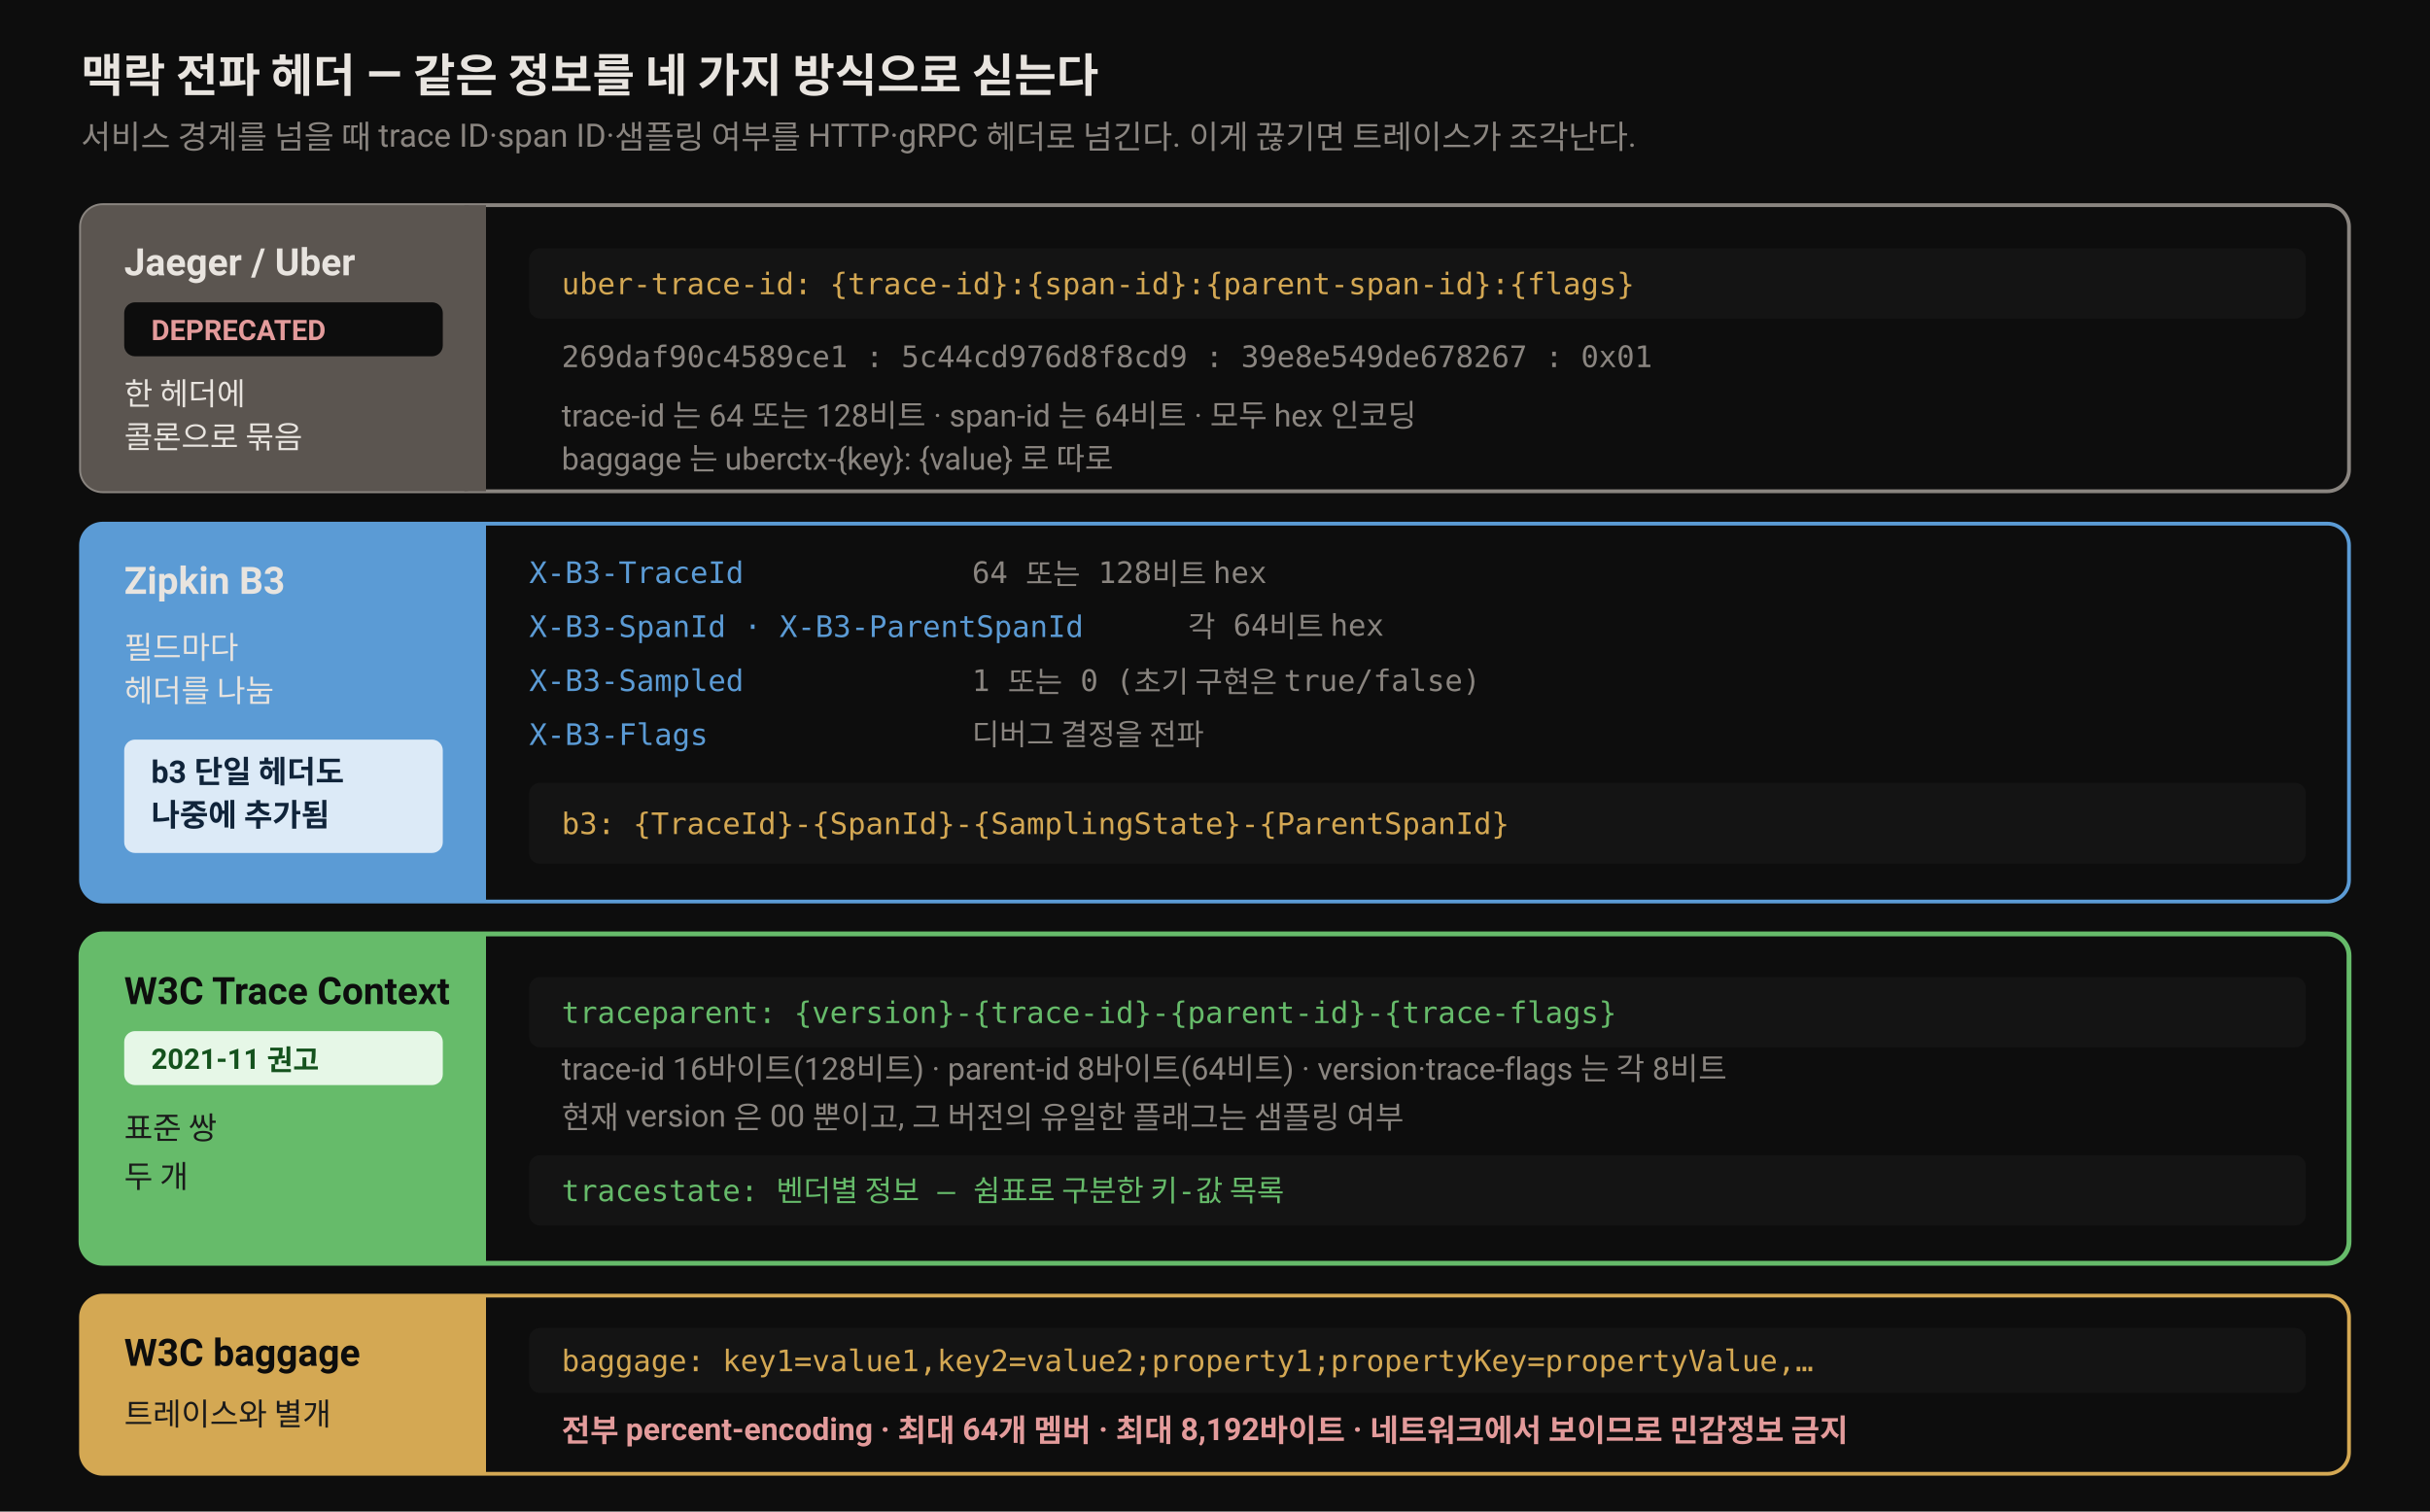
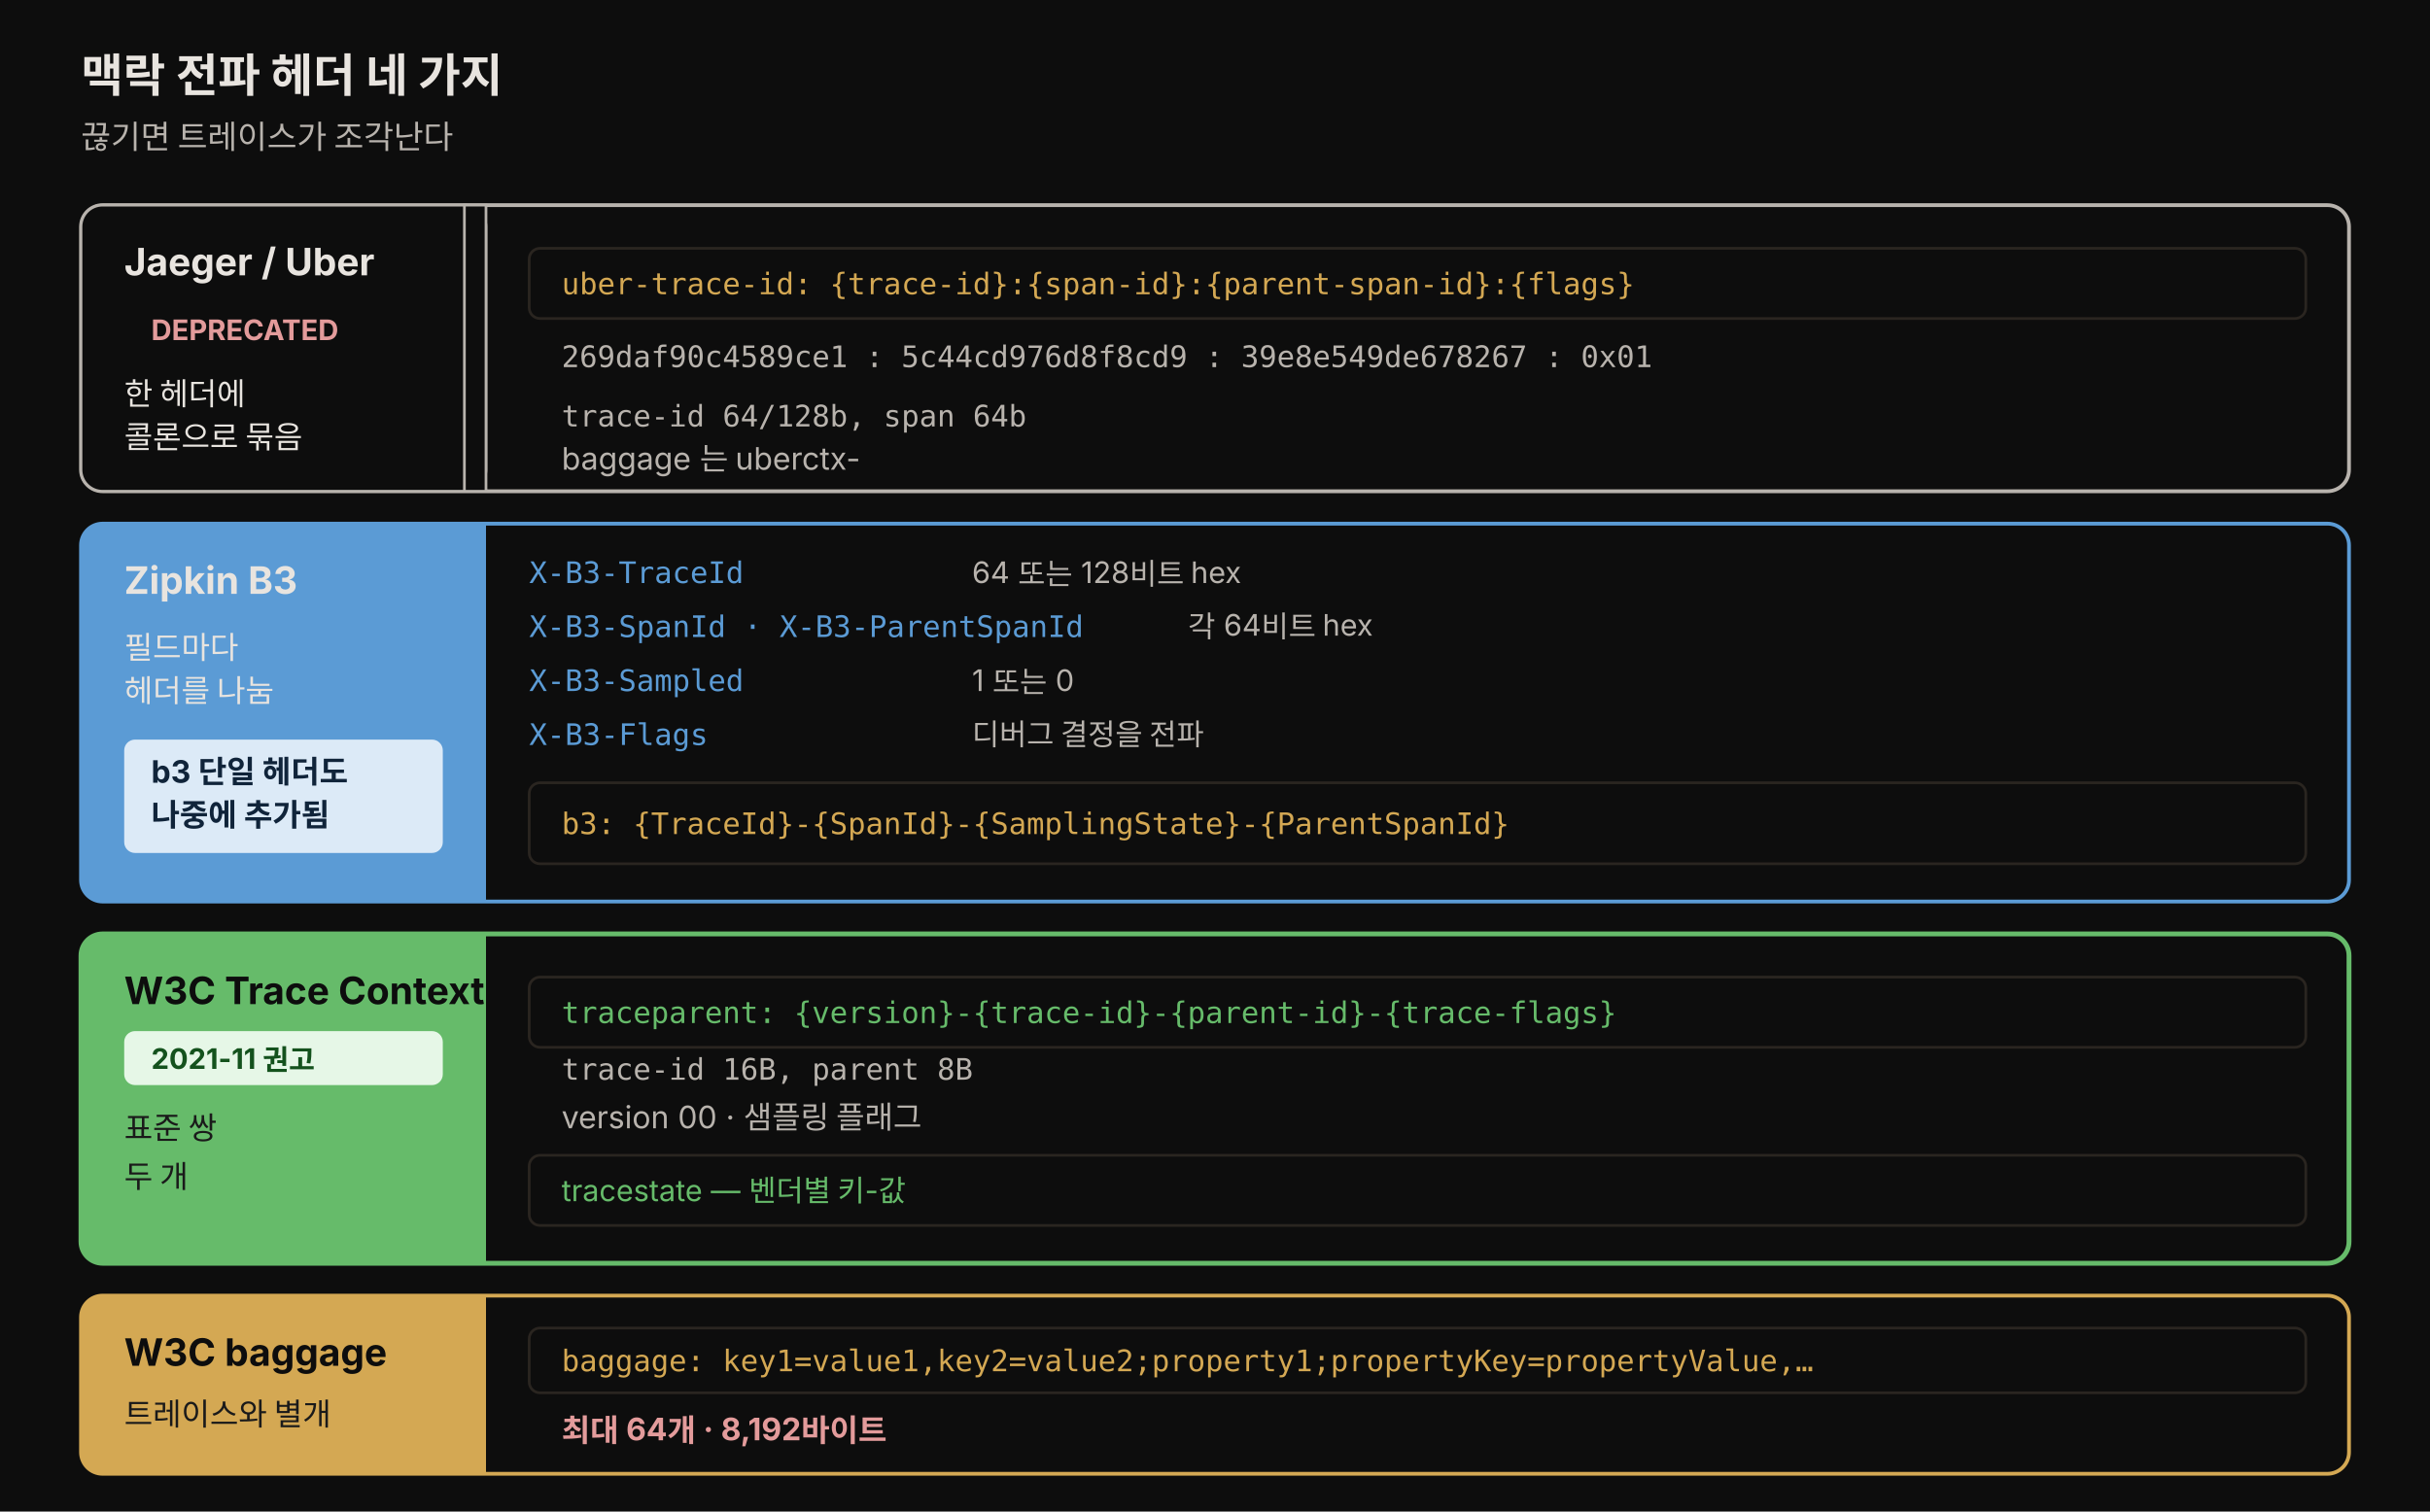
- <svg xmlns="http://www.w3.org/2000/svg" viewBox="0 0 900 560" width="900" height="560" font-family="-apple-system, BlinkMacSystemFont, 'Segoe UI', Roboto, sans-serif">
+ <svg xmlns="http://www.w3.org/2000/svg" viewBox="0 0 900 560" width="900" height="560" font-family="'Pretendard', -apple-system, 'Noto Sans KR', sans-serif" role="img">
  <style>
    .bg { fill: #0d0d0d; }
    .title { fill: #e8e4df; font-size: 17px; font-weight: 700; }
-     .sub { fill: #8a8580; font-size: 12px; }
+     .sub { fill: #b8b3ad; font-size: 12px; }
    .hd { font-size: 14px; font-weight: 700; }
    .note { font-size: 11.5px; }
-     .mono { font-family: 'SF Mono', Menlo, monospace; font-size: 11px; }
+     .mono { font-size: 11px; }
+     .code { font-family: 'JetBrains Mono', 'SF Mono', Menlo, monospace; font-size: 11px; }
    .tag { font-size: 10.5px; font-weight: 700; }
  </style>
  <rect class="bg" x="0" y="0" width="900" height="560" />
-   <text class="title" x="30" y="34">맥락 전파 헤더 — 같은 정보를 네 가지 방식으로 싣는다</text>
-   <text class="sub" x="30" y="55">서비스 경계를 넘을 때 trace ID·span ID·샘플링 여부를 HTTP·gRPC 헤더로 넘긴다. 이게 끊기면 트레이스가 조각난다.</text>
-   <rect x="30" y="76" width="840" height="106" rx="8" fill="#0d0d0d" stroke="#8a8580" stroke-width="1.4" />
-   <rect x="30" y="76" width="150" height="106" rx="8" fill="#5b5550" />
-   <rect x="172" y="76" width="8" height="106" fill="#5b5550" />
+   <text class="title" x="30" y="34">맥락 전파 헤더 네 가지</text>
+   <text class="sub" x="30" y="55">끊기면 트레이스가 조각난다</text>
+   <rect x="30" y="76" width="840" height="106" rx="8" fill="#0d0d0d" stroke="#b8b3ad" stroke-width="1.4" />
+   <rect x="30" y="76" width="150" height="106" rx="8" fill="#0d0d0d" stroke="#b8b3ad" stroke-width="1" />
+   <rect x="172" y="76" width="8" height="106" fill="#0d0d0d" stroke="#b8b3ad" stroke-width="1" />
  <text class="hd" x="46" y="102" fill="#e8e4df">Jaeger / Uber</text>
  <rect x="46" y="112" width="118" height="20" rx="4" fill="#0d0d0d" />
  <text class="tag" x="56" y="126" fill="#e39b9b">DEPRECATED</text>
  <text class="note" x="46" y="150" fill="#e8e4df">한 헤더에</text>
  <text class="note" x="46" y="166" fill="#e8e4df">콜론으로 묶음</text>
-   <rect x="196" y="92" width="658" height="26" rx="4" fill="#141414" />
-   <text class="mono" x="208" y="109" fill="rgb(212,168,83)">uber-trace-id: {trace-id}:{span-id}:{parent-span-id}:{flags}</text>
-   <text class="mono" x="208" y="136" fill="#8a8580">269daf90c4589ce1 : 5c44cd976d8f8cd9 : 39e8e549de678267 : 0x01</text>
-   <text class="note" x="208" y="158" fill="#8a8580">trace-id 는 64 또는 128비트 · span-id 는 64비트 · 모두 hex 인코딩</text>
-   <text class="note" x="208" y="174" fill="#8a8580">baggage 는 uberctx-{key}: {value} 로 따로</text>
+   <rect x="196" y="92" width="658" height="26" rx="4" fill="#0d0d0d" stroke="rgb(42,37,32)" stroke-width="1" />
+   <text class="code" x="208" y="109" fill="rgb(212,168,83)">uber-trace-id: {trace-id}:{span-id}:{parent-span-id}:{flags}</text>
+   <text class="code" x="208" y="136" fill="#b8b3ad">269daf90c4589ce1 : 5c44cd976d8f8cd9 : 39e8e549de678267 : 0x01</text>
+   <text class="code" x="208" y="158" fill="#b8b3ad">trace-id 64/128b, span 64b</text>
+   <text class="note" x="208" y="174" fill="#b8b3ad">baggage 는 uberctx-</text>
  <rect x="30" y="194" width="840" height="140" rx="8" fill="#0d0d0d" stroke="#5b9bd5" stroke-width="1.4" />
  <rect x="30" y="194" width="150" height="140" rx="8" fill="#5b9bd5" />
  <rect x="172" y="194" width="8" height="140" fill="#5b9bd5" />
  <text class="hd" x="46" y="220" fill="#e8e4df">Zipkin B3</text>
  <text class="note" x="46" y="244" fill="#e8e4df">필드마다</text>
  <text class="note" x="46" y="260" fill="#e8e4df">헤더를 나눔</text>
  <rect x="46" y="274" width="118" height="42" rx="4" fill="#dceaf7" />
  <text class="note" x="56" y="290" fill="#10243a" font-weight="700">b3 단일 헤더도</text>
  <text class="note" x="56" y="306" fill="#10243a" font-weight="700">나중에 추가됨</text>
-   <text class="mono" x="196" y="216" fill="#5b9bd5">X-B3-TraceId</text>
-   <text class="mono" x="360" y="216" fill="#8a8580">64 또는 128비트 hex</text>
-   <text class="mono" x="196" y="236" fill="#5b9bd5">X-B3-SpanId · X-B3-ParentSpanId</text>
-   <text class="mono" x="440" y="236" fill="#8a8580">각 64비트 hex</text>
-   <text class="mono" x="196" y="256" fill="#5b9bd5">X-B3-Sampled</text>
-   <text class="mono" x="360" y="256" fill="#8a8580">1 또는 0 (초기 구현은 true/false)</text>
-   <text class="mono" x="196" y="276" fill="#5b9bd5">X-B3-Flags</text>
-   <text class="mono" x="360" y="276" fill="#8a8580">디버그 결정을 전파</text>
-   <rect x="196" y="290" width="658" height="30" rx="4" fill="#141414" />
-   <text class="mono" x="208" y="309" fill="rgb(212,168,83)">b3: {TraceId}-{SpanId}-{SamplingState}-{ParentSpanId}</text>
+   <text class="code" x="196" y="216" fill="#5b9bd5">X-B3-TraceId</text>
+   <text class="mono" x="360" y="216" fill="#b8b3ad">64 또는 128비트 hex</text>
+   <text class="code" x="196" y="236" fill="#5b9bd5">X-B3-SpanId · X-B3-ParentSpanId</text>
+   <text class="mono" x="440" y="236" fill="#b8b3ad">각 64비트 hex</text>
+   <text class="code" x="196" y="256" fill="#5b9bd5">X-B3-Sampled</text>
+   <text class="mono" x="360" y="256" fill="#b8b3ad">1 또는 0</text>
+   <text class="code" x="196" y="276" fill="#5b9bd5">X-B3-Flags</text>
+   <text class="mono" x="360" y="276" fill="#b8b3ad">디버그 결정을 전파</text>
+   <rect x="196" y="290" width="658" height="30" rx="4" fill="#0d0d0d" stroke="rgb(42,37,32)" stroke-width="1" />
+   <text class="code" x="208" y="309" fill="rgb(212,168,83)">b3: {TraceId}-{SpanId}-{SamplingState}-{ParentSpanId}</text>
  <rect x="30" y="346" width="840" height="122" rx="8" fill="#0d0d0d" stroke="#66bb6a" stroke-width="1.8" />
  <rect x="30" y="346" width="150" height="122" rx="8" fill="#66bb6a" />
  <rect x="172" y="346" width="8" height="122" fill="#66bb6a" />
  <text class="hd" x="46" y="372" fill="#0d0d0d">W3C Trace Context</text>
  <rect x="46" y="382" width="118" height="20" rx="4" fill="#e6f7e7" />
  <text class="tag" x="56" y="396" fill="#14521d">2021-11 권고</text>
  <text class="note" x="46" y="422" fill="#1a1a1a">표준 쌍</text>
  <text class="note" x="46" y="440" fill="#1a1a1a">두 개</text>
-   <rect x="196" y="362" width="658" height="26" rx="4" fill="#141414" />
-   <text class="mono" x="208" y="379" fill="#66bb6a">traceparent: {version}-{trace-id}-{parent-id}-{trace-flags}</text>
-   <text class="note" x="208" y="400" fill="#8a8580">trace-id 16바이트(128비트) · parent-id 8바이트(64비트) · version·trace-flags 는 각 8비트</text>
-   <text class="note" x="208" y="418" fill="#8a8580">현재 version 은 00 뿐이고, 그 버전의 유일한 플래그는 샘플링 여부</text>
-   <rect x="196" y="428" width="658" height="26" rx="4" fill="#141414" />
-   <text class="mono" x="208" y="445" fill="#66bb6a">tracestate: 벤더별 정보 — 쉼표로 구분한 키-값 목록</text>
+   <rect x="196" y="362" width="658" height="26" rx="4" fill="#0d0d0d" stroke="rgb(42,37,32)" stroke-width="1" />
+   <text class="code" x="208" y="379" fill="#66bb6a">traceparent: {version}-{trace-id}-{parent-id}-{trace-flags}</text>
+   <text class="code" x="208" y="400" fill="#b8b3ad">trace-id 16B, parent 8B</text>
+   <text class="note" x="208" y="418" fill="#b8b3ad">version 00 · 샘플링 플래그</text>
+   <rect x="196" y="428" width="658" height="26" rx="4" fill="#0d0d0d" stroke="rgb(42,37,32)" stroke-width="1" />
+   <text class="mono" x="208" y="445" fill="#66bb6a">tracestate — 벤더별 키-값</text>
  <rect x="30" y="480" width="840" height="66" rx="8" fill="#0d0d0d" stroke="rgb(212,168,83)" stroke-width="1.4" />
  <rect x="30" y="480" width="150" height="66" rx="8" fill="rgb(212,168,83)" />
  <rect x="172" y="480" width="8" height="66" fill="rgb(212,168,83)" />
  <text class="hd" x="46" y="506" fill="#0d0d0d">W3C baggage</text>
  <text class="note" x="46" y="528" fill="#1a1a1a">트레이스와 별개</text>
-   <rect x="196" y="492" width="658" height="24" rx="4" fill="#141414" />
-   <text class="mono" x="208" y="508" fill="rgb(212,168,83)">baggage: key1=value1,key2=value2;property1;propertyKey=propertyValue,…</text>
-   <text class="note" x="208" y="534" fill="#e39b9b" font-weight="700">전부 percent-encoding · 최대 64개 멤버 · 최대 8,192바이트 · 네트워크에서 보이므로 민감정보 금지</text>
+   <rect x="196" y="492" width="658" height="24" rx="4" fill="#0d0d0d" stroke="rgb(42,37,32)" stroke-width="1" />
+   <text class="code" x="208" y="508" fill="rgb(212,168,83)">baggage: key1=value1,key2=value2;property1;propertyKey=propertyValue,…</text>
+   <text class="note" x="208" y="534" fill="#e39b9b" font-weight="700">최대 64개 · 8,192바이트</text>
</svg>
